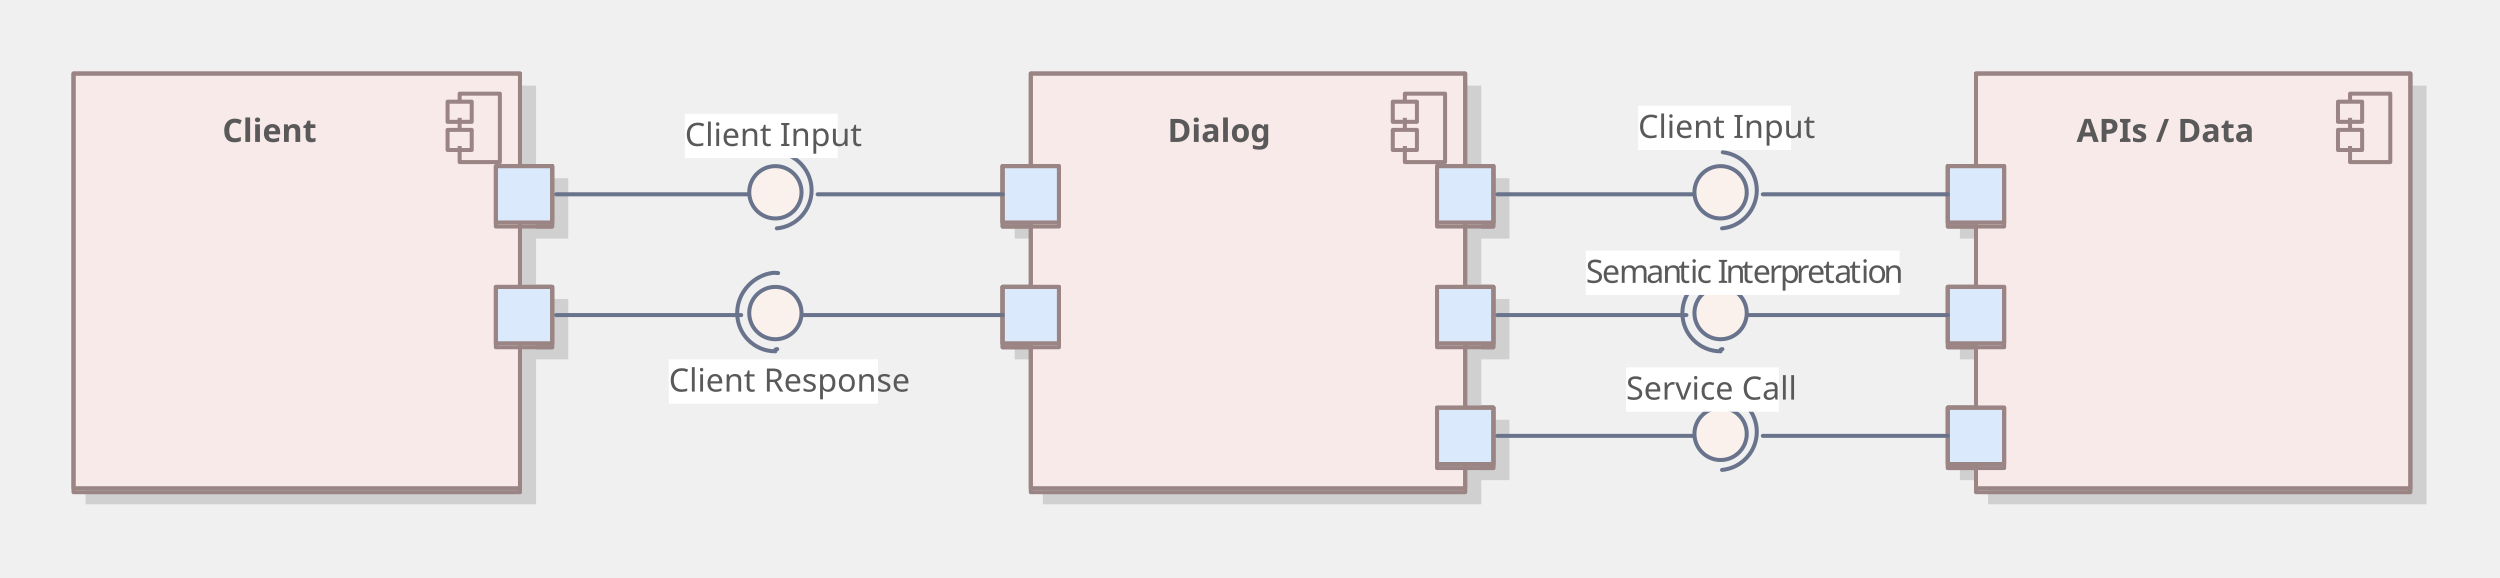
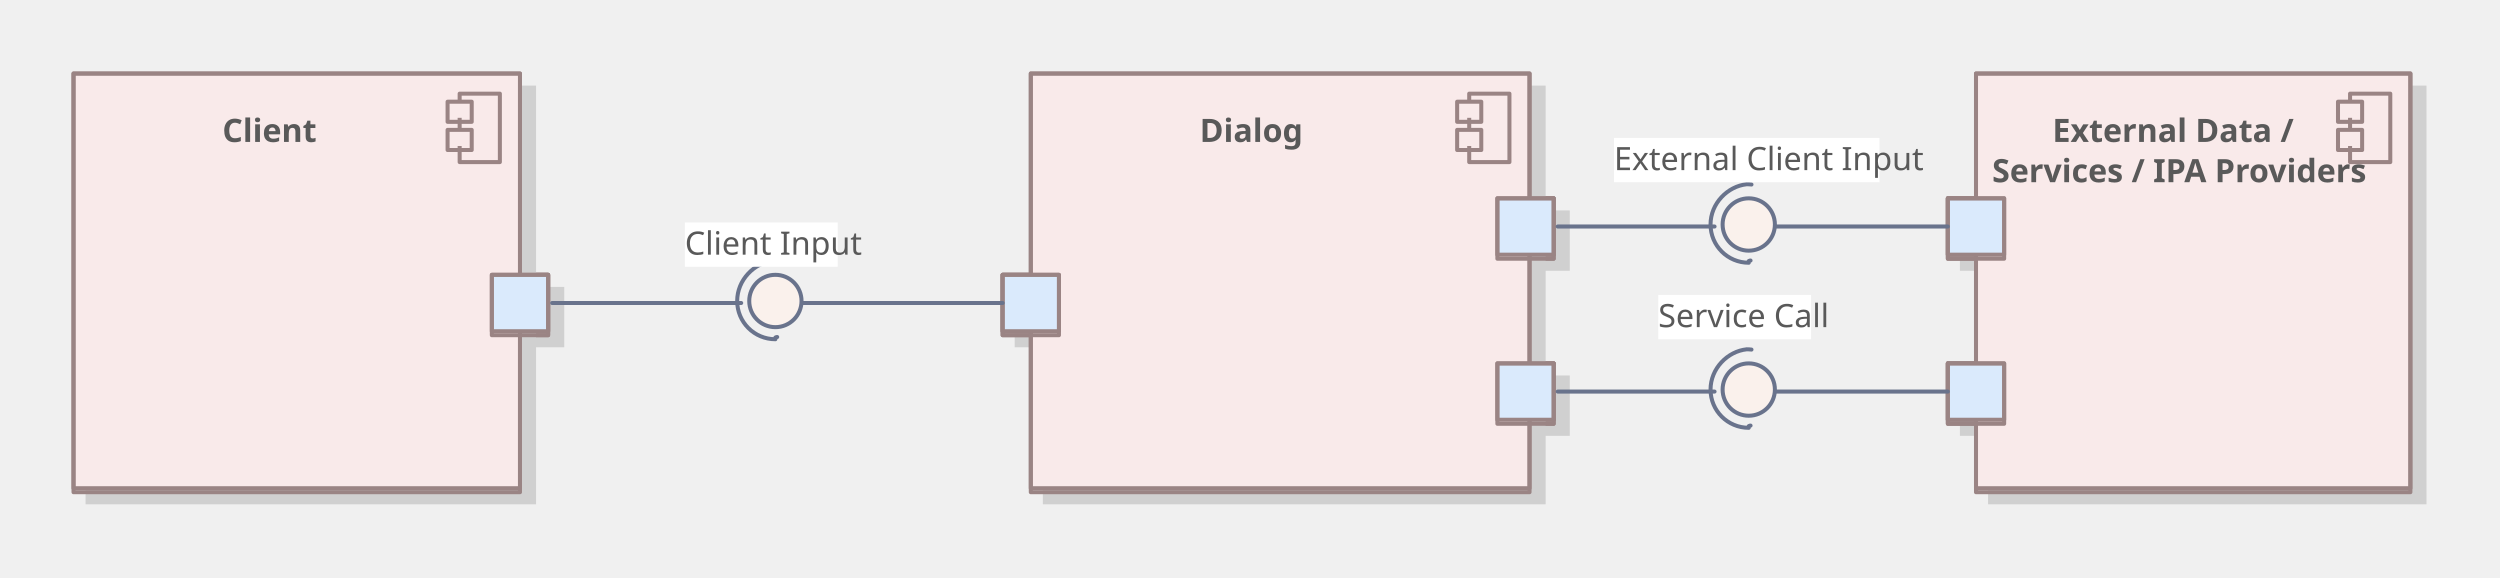
<svg xmlns="http://www.w3.org/2000/svg" version="1.1" preserveAspectRatio="xMidYMid" xml:space="preserve" width="272.033pt" height="62.874pt" viewBox="6.443 6.056 272.033 62.874">
  <g transform="matrix(1 0 0 -1 0 541)">
    <g stroke="#000000" fill="none" fill-rule="evenodd" stroke-width="1" stroke-linecap="round" stroke-linejoin="round" stroke-miterlimit="3" letter-spacing="normal" font-weight="normal" font-style="normal" baseline-shift="0">
      <g transform="matrix(0.6 0 0 0.6 0 541.4)">
        <g transform="matrix(0.72944 0 0 -0.730122 0 0)" font-family="CalibriUnicode" font-size="8">
-           <rect fill="#D0D0D0" stroke="none" x="502" y="59" width="15" height="15" />
-           <rect stroke="none" fill="#DAEAFC" x="499" y="56" width="14" height="14" />
-           <rect stroke="#9A8484" x="499" y="56" width="14" height="15" />
-           <rect stroke="#9A8484" x="499" y="56" width="14" height="14" />
-           <rect fill="#D0D0D0" stroke="none" x="502" y="89" width="15" height="15" />
-           <rect stroke="none" fill="#DAEAFC" x="499" y="86" width="14" height="14" />
-           <rect stroke="#9A8484" x="499" y="86" width="14" height="15" />
-           <rect stroke="#9A8484" x="499" y="86" width="14" height="14" />
-           <rect fill="#D0D0D0" stroke="none" x="502" y="119" width="15" height="15" />
-           <rect stroke="none" fill="#DAEAFC" x="499" y="116" width="14" height="14" />
-           <rect stroke="#9A8484" x="499" y="116" width="14" height="15" />
-           <rect stroke="#9A8484" x="499" y="116" width="14" height="14" />
+           <rect fill="#D0D0D0" stroke="none" x="502" y="67" width="15" height="15" />
+           <rect stroke="none" fill="#DAEAFC" x="499" y="64" width="14" height="14" />
+           <rect stroke="#9A8484" x="499" y="64" width="14" height="15" />
+           <rect stroke="#9A8484" x="499" y="64" width="14" height="14" />
+           <rect fill="#D0D0D0" stroke="none" x="502" y="108" width="15" height="15" />
+           <rect stroke="none" fill="#DAEAFC" x="499" y="105" width="14" height="14" />
+           <rect stroke="#9A8484" x="499" y="105" width="14" height="15" />
+           <rect stroke="#9A8484" x="499" y="105" width="14" height="14" />
          <rect fill="#D0D0D0" stroke="none" x="509" y="36" width="109" height="104" />
          <rect stroke="none" fill="#F9EAEA" x="506" y="33" width="108" height="103" />
          <rect stroke="#9A8484" x="506" y="33" width="108" height="104" />
          <rect stroke="#9A8484" x="506" y="33" width="108" height="103" />
-           <text transform="matrix(1 0 0 1 531 42)" fill="#595959" font-weight="bold" stroke="none">
-             <tspan dx="0 " x="0" y="8">APIs / Data</tspan>
+           <text transform="matrix(1 0 0 1 525 42)" fill="#595959" font-weight="bold" stroke="none">
+             <tspan dx="0 " x="0" y="8">External Data /</tspan>
+           </text>
+           <text transform="matrix(1 0 0 1 510 52)" fill="#595959" font-weight="bold" stroke="none">
+             <tspan dx="0 " x="0" y="8">Services / IPA Providers</tspan>
          </text>
          <rect stroke="none" fill="#F9EAEA" x="599" y="38" width="10" height="16" />
          <rect stroke="#9A8484" x="599" y="38" width="10" height="17" />
          <rect stroke="none" fill="#F9EAEA" x="596" y="40" width="6" height="4" />
          <rect stroke="#9A8484" x="596" y="40" width="6" height="5" />
          <rect stroke="none" fill="#F9EAEA" x="596" y="47" width="6" height="4" />
          <rect stroke="#9A8484" x="596" y="47" width="6" height="5" />
-           <rect stroke="none" fill="#DAEAFC" x="499" y="56" width="14" height="14" />
-           <rect stroke="#9A8484" x="499" y="56" width="14" height="15" />
-           <rect stroke="#9A8484" x="499" y="56" width="14" height="14" />
-           <rect stroke="none" fill="#DAEAFC" x="499" y="86" width="14" height="14" />
-           <rect stroke="#9A8484" x="499" y="86" width="14" height="15" />
-           <rect stroke="#9A8484" x="499" y="86" width="14" height="14" />
-           <rect stroke="none" fill="#DAEAFC" x="499" y="116" width="14" height="14" />
-           <rect stroke="#9A8484" x="499" y="116" width="14" height="15" />
-           <rect stroke="#9A8484" x="499" y="116" width="14" height="14" />
-           <rect fill="#D0D0D0" stroke="none" x="267" y="59" width="15" height="15" />
-           <rect stroke="none" fill="#DAEAFC" x="264" y="56" width="14" height="14" />
-           <rect stroke="#9A8484" x="264" y="56" width="14" height="15" />
-           <rect stroke="#9A8484" x="264" y="56" width="14" height="14" />
-           <rect fill="#D0D0D0" stroke="none" x="267" y="89" width="15" height="15" />
-           <rect stroke="none" fill="#DAEAFC" x="264" y="86" width="14" height="14" />
-           <rect stroke="#9A8484" x="264" y="86" width="14" height="15" />
-           <rect stroke="#9A8484" x="264" y="86" width="14" height="14" />
-           <rect fill="#D0D0D0" stroke="none" x="375" y="59" width="15" height="15" />
-           <rect stroke="none" fill="#DAEAFC" x="372" y="56" width="14" height="14" />
-           <rect stroke="#9A8484" x="372" y="56" width="14" height="15" />
-           <rect stroke="#9A8484" x="372" y="56" width="14" height="14" />
-           <rect fill="#D0D0D0" stroke="none" x="375" y="89" width="15" height="15" />
-           <rect stroke="none" fill="#DAEAFC" x="372" y="86" width="14" height="14" />
-           <rect stroke="#9A8484" x="372" y="86" width="14" height="15" />
-           <rect stroke="#9A8484" x="372" y="86" width="14" height="14" />
-           <rect fill="#D0D0D0" stroke="none" x="375" y="119" width="15" height="15" />
-           <rect stroke="none" fill="#DAEAFC" x="372" y="116" width="14" height="14" />
-           <rect stroke="#9A8484" x="372" y="116" width="14" height="15" />
-           <rect stroke="#9A8484" x="372" y="116" width="14" height="14" />
-           <rect fill="#D0D0D0" stroke="none" x="274" y="36" width="109" height="104" />
-           <rect stroke="none" fill="#F9EAEA" x="271" y="33" width="108" height="103" />
-           <rect stroke="#9A8484" x="271" y="33" width="108" height="104" />
-           <rect stroke="#9A8484" x="271" y="33" width="108" height="103" />
-           <text transform="matrix(1 0 0 1 305 42)" fill="#595959" font-weight="bold" stroke="none">
+           <rect stroke="none" fill="#DAEAFC" x="499" y="64" width="14" height="14" />
+           <rect stroke="#9A8484" x="499" y="64" width="14" height="15" />
+           <rect stroke="#9A8484" x="499" y="64" width="14" height="14" />
+           <rect stroke="none" fill="#DAEAFC" x="499" y="105" width="14" height="14" />
+           <rect stroke="#9A8484" x="499" y="105" width="14" height="15" />
+           <rect stroke="#9A8484" x="499" y="105" width="14" height="14" />
+           <rect fill="#D0D0D0" stroke="none" x="267" y="86" width="15" height="15" />
+           <rect stroke="none" fill="#DAEAFC" x="264" y="83" width="14" height="14" />
+           <rect stroke="#9A8484" x="264" y="83" width="14" height="15" />
+           <rect stroke="#9A8484" x="264" y="83" width="14" height="14" />
+           <rect fill="#D0D0D0" stroke="none" x="390" y="67" width="15" height="15" />
+           <rect stroke="none" fill="#DAEAFC" x="387" y="64" width="14" height="14" />
+           <rect stroke="#9A8484" x="387" y="64" width="14" height="15" />
+           <rect stroke="#9A8484" x="387" y="64" width="14" height="14" />
+           <rect fill="#D0D0D0" stroke="none" x="390" y="108" width="15" height="15" />
+           <rect stroke="none" fill="#DAEAFC" x="387" y="105" width="14" height="14" />
+           <rect stroke="#9A8484" x="387" y="105" width="14" height="15" />
+           <rect stroke="#9A8484" x="387" y="105" width="14" height="14" />
+           <rect fill="#D0D0D0" stroke="none" x="274" y="36" width="125" height="104" />
+           <rect stroke="none" fill="#F9EAEA" x="271" y="33" width="124" height="103" />
+           <rect stroke="#9A8484" x="271" y="33" width="124" height="104" />
+           <rect stroke="#9A8484" x="271" y="33" width="124" height="103" />
+           <text transform="matrix(1 0 0 1 313 42)" fill="#595959" font-weight="bold" stroke="none">
            <tspan dx="0 " x="0" y="8">Dialog</tspan>
          </text>
-           <rect stroke="none" fill="#F9EAEA" x="364" y="38" width="10" height="16" />
-           <rect stroke="#9A8484" x="364" y="38" width="10" height="17" />
-           <rect stroke="none" fill="#F9EAEA" x="361" y="40" width="6" height="4" />
-           <rect stroke="#9A8484" x="361" y="40" width="6" height="5" />
-           <rect stroke="none" fill="#F9EAEA" x="361" y="47" width="6" height="4" />
-           <rect stroke="#9A8484" x="361" y="47" width="6" height="5" />
-           <rect stroke="none" fill="#DAEAFC" x="264" y="56" width="14" height="14" />
-           <rect stroke="#9A8484" x="264" y="56" width="14" height="15" />
-           <rect stroke="#9A8484" x="264" y="56" width="14" height="14" />
-           <rect stroke="none" fill="#DAEAFC" x="264" y="86" width="14" height="14" />
-           <rect stroke="#9A8484" x="264" y="86" width="14" height="15" />
-           <rect stroke="#9A8484" x="264" y="86" width="14" height="14" />
-           <rect stroke="none" fill="#DAEAFC" x="372" y="56" width="14" height="14" />
-           <rect stroke="#9A8484" x="372" y="56" width="14" height="15" />
-           <rect stroke="#9A8484" x="372" y="56" width="14" height="14" />
-           <rect stroke="none" fill="#DAEAFC" x="372" y="86" width="14" height="14" />
-           <rect stroke="#9A8484" x="372" y="86" width="14" height="15" />
-           <rect stroke="#9A8484" x="372" y="86" width="14" height="14" />
-           <rect stroke="none" fill="#DAEAFC" x="372" y="116" width="14" height="14" />
-           <rect stroke="#9A8484" x="372" y="116" width="14" height="15" />
-           <rect stroke="#9A8484" x="372" y="116" width="14" height="14" />
-           <rect fill="#D0D0D0" stroke="none" x="141" y="59" width="15" height="15" />
-           <rect stroke="none" fill="#DAEAFC" x="138" y="56" width="14" height="14" />
-           <rect stroke="#9A8484" x="138" y="56" width="14" height="15" />
-           <rect stroke="#9A8484" x="138" y="56" width="14" height="14" />
-           <rect fill="#D0D0D0" stroke="none" x="141" y="89" width="15" height="15" />
-           <rect stroke="none" fill="#DAEAFC" x="138" y="86" width="14" height="14" />
-           <rect stroke="#9A8484" x="138" y="86" width="14" height="15" />
-           <rect stroke="#9A8484" x="138" y="86" width="14" height="14" />
+           <rect stroke="none" fill="#F9EAEA" x="380" y="38" width="10" height="16" />
+           <rect stroke="#9A8484" x="380" y="38" width="10" height="17" />
+           <rect stroke="none" fill="#F9EAEA" x="377" y="40" width="6" height="4" />
+           <rect stroke="#9A8484" x="377" y="40" width="6" height="5" />
+           <rect stroke="none" fill="#F9EAEA" x="377" y="47" width="6" height="4" />
+           <rect stroke="#9A8484" x="377" y="47" width="6" height="5" />
+           <rect stroke="none" fill="#DAEAFC" x="264" y="83" width="14" height="14" />
+           <rect stroke="#9A8484" x="264" y="83" width="14" height="15" />
+           <rect stroke="#9A8484" x="264" y="83" width="14" height="14" />
+           <rect stroke="none" fill="#DAEAFC" x="387" y="64" width="14" height="14" />
+           <rect stroke="#9A8484" x="387" y="64" width="14" height="15" />
+           <rect stroke="#9A8484" x="387" y="64" width="14" height="14" />
+           <rect stroke="none" fill="#DAEAFC" x="387" y="105" width="14" height="14" />
+           <rect stroke="#9A8484" x="387" y="105" width="14" height="15" />
+           <rect stroke="#9A8484" x="387" y="105" width="14" height="14" />
+           <rect fill="#D0D0D0" stroke="none" x="140" y="86" width="15" height="15" />
+           <rect stroke="none" fill="#DAEAFC" x="137" y="83" width="14" height="14" />
+           <rect stroke="#9A8484" x="137" y="83" width="14" height="15" />
+           <rect stroke="#9A8484" x="137" y="83" width="14" height="14" />
          <rect fill="#D0D0D0" stroke="none" x="36" y="36" width="112" height="104" />
          <rect stroke="none" fill="#F9EAEA" x="33" y="33" width="111" height="103" />
          <rect stroke="#9A8484" x="33" y="33" width="111" height="104" />
          <rect stroke="#9A8484" x="33" y="33" width="111" height="103" />
          <text transform="matrix(1 0 0 1 70 42)" fill="#595959" font-weight="bold" stroke="none">
            <tspan dx="0 " x="0" y="8">Client</tspan>
          </text>
          <rect stroke="none" fill="#F9EAEA" x="129" y="38" width="10" height="16" />
          <rect stroke="#9A8484" x="129" y="38" width="10" height="17" />
          <rect stroke="none" fill="#F9EAEA" x="126" y="40" width="6" height="4" />
          <rect stroke="#9A8484" x="126" y="40" width="6" height="5" />
          <rect stroke="none" fill="#F9EAEA" x="126" y="47" width="6" height="4" />
          <rect stroke="#9A8484" x="126" y="47" width="6" height="5" />
-           <rect stroke="none" fill="#DAEAFC" x="138" y="56" width="14" height="14" />
-           <rect stroke="#9A8484" x="138" y="56" width="14" height="15" />
-           <rect stroke="#9A8484" x="138" y="56" width="14" height="14" />
-           <rect stroke="none" fill="#DAEAFC" x="138" y="86" width="14" height="14" />
-           <rect stroke="#9A8484" x="138" y="86" width="14" height="15" />
-           <rect stroke="#9A8484" x="138" y="86" width="14" height="14" />
-           <path stroke="#69738C" d="M153 93h46M208.18 82.57C207.79 82.52 207.39 82.5 207 82.5C202.25 83 198 87.25 198 92.5C198 97.75 202.25 102 207.5 102C207.32 101.5 207.63 101.48 207.95 101.45M214 93h50" />
-           <path stroke="none" fill="#FAF1EC" d="M201 92.5C201 88.91 203.91 86 207.5 86C211.09 86 214 88.91 214 92.5C214 96.09 211.09 99 207.5 99C203.91 99 201 96.09 201 92.5" />
-           <path stroke="#69738C" d="M201 92.5C201 88.91 203.91 86 207.5 86C211.09 86 214 88.91 214 92.5C214 96.09 211.09 99 207.5 99C203.91 99 201 96.09 201 92.5M264 63H218M207.86 71.46C212.73 71.02 216.5 66.89 216.5 62C216.5 57.18 212.84 53.09 208.05 52.56M201 63H153" />
-           <path stroke="none" fill="#FAF1EC" d="M201 62.5C201 58.91 203.91 56 207.5 56C211.09 56 214 58.91 214 62.5C214 66.09 211.09 69 207.5 69C203.91 69 201 66.09 201 62.5" />
-           <path stroke="#69738C" d="M201 62.5C201 58.91 203.91 56 207.5 56C211.09 56 214 58.91 214 62.5C214 66.09 211.09 69 207.5 69C203.91 69 201 66.09 201 62.5M499 123H453M442.86 131.46C447.73 131.02 451.5 126.89 451.5 122C451.5 117.18 447.84 113.09 443.05 112.56M436 123H387" />
-           <path stroke="none" fill="#FAF1EC" d="M436 122.5C436 118.91 438.91 116 442.5 116C446.09 116 449 118.91 449 122.5C449 126.09 446.09 129 442.5 129C438.91 129 436 126.09 436 122.5" />
-           <path stroke="#69738C" d="M436 122.5C436 118.91 438.91 116 442.5 116C446.09 116 449 118.91 449 122.5C449 126.09 446.09 129 442.5 129C438.91 129 436 126.09 436 122.5M387 93h47M443.18 82.57C442.79 82.52 442.39 82.5 442 82.5C437.25 83 433 87.25 433 92.5C433 97.75 437.25 102 442.5 102C442.32 101.5 442.63 101.48 442.95 101.45M449 93h50" />
-           <path stroke="none" fill="#FAF1EC" d="M436 92.5C436 88.91 438.91 86 442.5 86C446.09 86 449 88.91 449 92.5C449 96.09 446.09 99 442.5 99C438.91 99 436 96.09 436 92.5" />
-           <path stroke="#69738C" d="M436 92.5C436 88.91 438.91 86 442.5 86C446.09 86 449 88.91 449 92.5C449 96.09 446.09 99 442.5 99C438.91 99 436 96.09 436 92.5M499 63H453M442.86 71.46C447.73 71.02 451.5 66.89 451.5 62C451.5 57.18 447.84 53.09 443.05 52.56M436 63H387" />
-           <path stroke="none" fill="#FAF1EC" d="M436 62.5C436 58.91 438.91 56 442.5 56C446.09 56 449 58.91 449 62.5C449 66.09 446.09 69 442.5 69C438.91 69 436 66.09 436 62.5" />
-           <path stroke="#69738C" d="M436 62.5C436 58.91 438.91 56 442.5 56C446.09 56 449 58.91 449 62.5C449 66.09 446.09 69 442.5 69C438.91 69 436 66.09 436 62.5" />
-           <g transform="matrix(1 0 0 -1 185 43)">
+           <rect stroke="none" fill="#DAEAFC" x="137" y="83" width="14" height="14" />
+           <rect stroke="#9A8484" x="137" y="83" width="14" height="15" />
+           <rect stroke="#9A8484" x="137" y="83" width="14" height="14" />
+           <path stroke="#69738C" d="M152 90h47M208.18 79.57C207.79 79.52 207.39 79.5 207 79.5C202.25 80 198 84.25 198 89.5C198 94.75 202.25 99 207.5 99C207.32 98.5 207.63 98.48 207.95 98.45M214 90h50" />
+           <path stroke="none" fill="#FAF1EC" d="M201 89.5C201 85.91 203.91 83 207.5 83C211.09 83 214 85.91 214 89.5C214 93.09 211.09 96 207.5 96C203.91 96 201 93.09 201 89.5" />
+           <path stroke="#69738C" d="M201 89.5C201 85.91 203.91 83 207.5 83C211.09 83 214 85.91 214 89.5C214 93.09 211.09 96 207.5 96C203.91 96 201 93.09 201 89.5M402 112h39M450.18 101.57C449.79 101.52 449.39 101.5 449 101.5C444.25 102 440 106.25 440 111.5C440 116.75 444.25 121 449.5 121C449.32 120.5 449.63 120.48 449.95 120.45M456 112h43" />
+           <path stroke="none" fill="#FAF1EC" d="M443 111.5C443 107.91 445.91 105 449.5 105C453.09 105 456 107.91 456 111.5C456 115.09 453.09 118 449.5 118C445.91 118 443 115.09 443 111.5" />
+           <path stroke="#69738C" d="M443 111.5C443 107.91 445.91 105 449.5 105C453.09 105 456 107.91 456 111.5C456 115.09 453.09 118 449.5 118C445.91 118 443 115.09 443 111.5M402 71h39M450.18 60.57C449.79 60.52 449.39 60.5 449 60.5C444.25 61 440 65.25 440 70.5C440 75.75 444.25 80 449.5 80C449.32 79.5 449.63 79.48 449.95 79.45M456 71h43" />
+           <path stroke="none" fill="#FAF1EC" d="M443 70.5C443 66.91 445.91 64 449.5 64C453.09 64 456 66.91 456 70.5C456 74.09 453.09 77 449.5 77C445.91 77 443 74.09 443 70.5" />
+           <path stroke="#69738C" d="M443 70.5C443 66.91 445.91 64 449.5 64C453.09 64 456 66.91 456 70.5C456 74.09 453.09 77 449.5 77C445.91 77 443 74.09 443 70.5" />
+           <g transform="matrix(1 0 0 -1 427 88)">
            <rect fill="#FFFFFF" stroke="none" x="0" width="38" y="-11" height="11" />
          </g>
-           <text transform="matrix(1 0 0 1 185 43)" fill="#595959" stroke="none">
-             <tspan dx="0 " x="0" y="8">Client Input</tspan>
+           <text transform="matrix(1 0 0 1 427 88)" fill="#595959" stroke="none">
+             <tspan dx="0 " x="0" y="8">Service Call</tspan>
          </text>
-           <g transform="matrix(1 0 0 -1 181 104)">
-             <rect fill="#FFFFFF" stroke="none" x="0" width="52" y="-11" height="11" />
+           <g transform="matrix(1 0 0 -1 416 49)">
+             <rect fill="#FFFFFF" stroke="none" x="0" width="66" y="-11" height="11" />
          </g>
-           <text transform="matrix(1 0 0 1 181 104)" fill="#595959" stroke="none">
-             <tspan dx="0 " x="0" y="8">Client Response</tspan>
+           <text transform="matrix(1 0 0 1 416 49)" fill="#595959" stroke="none">
+             <tspan dx="0 " x="0" y="8">External Client Input</tspan>
          </text>
-           <g transform="matrix(1 0 0 -1 409 77)">
-             <rect fill="#FFFFFF" stroke="none" x="0" width="78" y="-11" height="11" />
-           </g>
-           <text transform="matrix(1 0 0 1 409 77)" fill="#595959" stroke="none">
-             <tspan dx="0 " x="0" y="8">S</tspan>
-             <tspan dx="0 " x="4" y="8">e</tspan>
-             <tspan dx="0 " x="8.25" y="8">m</tspan>
-             <tspan dx="0 " x="15" y="8">a</tspan>
-             <tspan dx="0 " x="19" y="8">n</tspan>
-             <tspan dx="0 0 " x="23" y="8">ti</tspan>
-             <tspan dx="0 " x="27.5" y="8">c</tspan>
-             <tspan dx="0 " x="31" y="8"> </tspan>
-             <tspan dx="0 " x="32.75" y="8">I</tspan>
-             <tspan dx="0 " x="34.75" y="8">n</tspan>
-             <tspan dx="0 " x="38.75" y="8">t</tspan>
-             <tspan dx="0 " x="41.5" y="8">e</tspan>
-             <tspan dx="0 " x="45.5" y="8">r</tspan>
-             <tspan dx="0 " x="48.25" y="8">p</tspan>
-             <tspan dx="0 " x="52.25" y="8">r</tspan>
-             <tspan dx="0 " x="55" y="8">e</tspan>
-             <tspan dx="0 " x="59" y="8">t</tspan>
-             <tspan dx="0 " x="61.75" y="8">a</tspan>
-             <tspan dx="0 0 " x="65.5" y="8">ti</tspan>
-             <tspan dx="0 " x="70" y="8">o</tspan>
-             <tspan dx="0 " x="74" y="8">n</tspan>
-           </text>
-           <g transform="matrix(1 0 0 -1 419 106)">
+           <g transform="matrix(1 0 0 -1 185 70)">
            <rect fill="#FFFFFF" stroke="none" x="0" width="38" y="-11" height="11" />
          </g>
-           <text transform="matrix(1 0 0 1 419 106)" fill="#595959" stroke="none">
-             <tspan dx="0 " x="0" y="8">Service Call</tspan>
-           </text>
-           <g transform="matrix(1 0 0 -1 422 41)">
-             <rect fill="#FFFFFF" stroke="none" x="0" width="38" y="-11" height="11" />
-           </g>
-           <text transform="matrix(1 0 0 1 422 41)" fill="#595959" stroke="none">
+           <text transform="matrix(1 0 0 1 185 70)" fill="#595959" stroke="none">
            <tspan dx="0 " x="0" y="8">Client Input</tspan>
          </text>
        </g>
      </g>
    </g>
  </g>
</svg>
